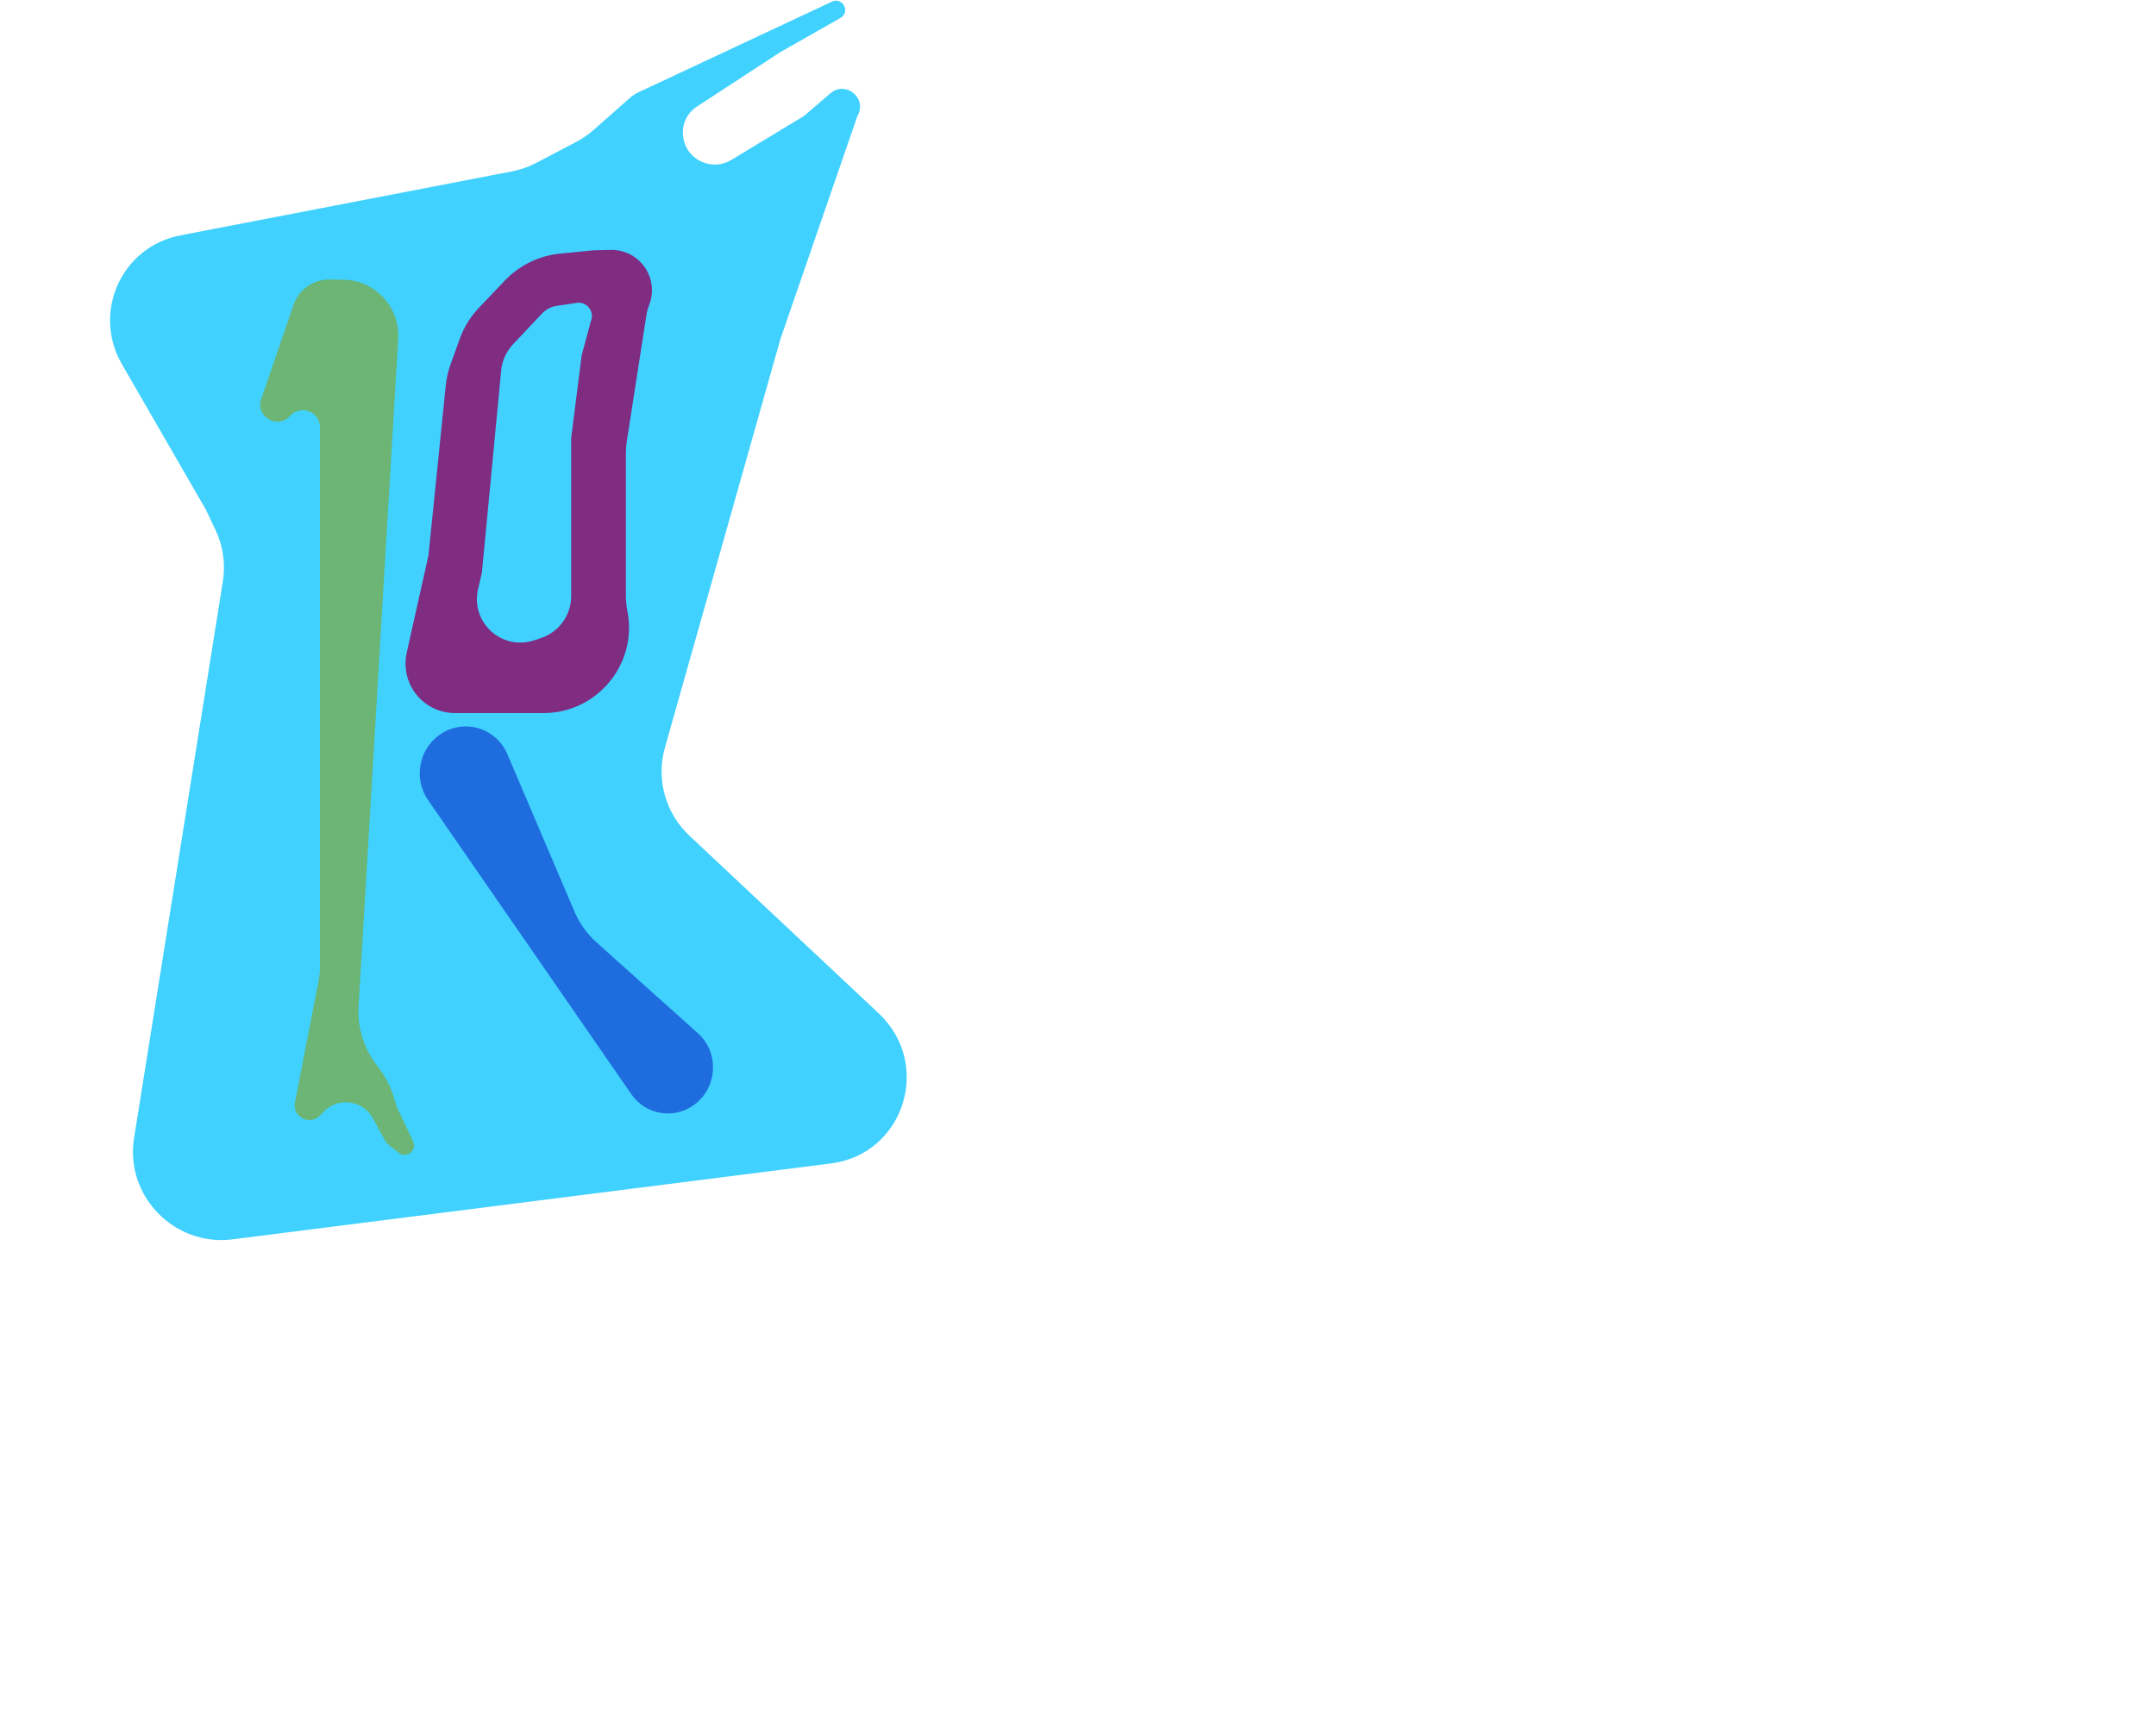
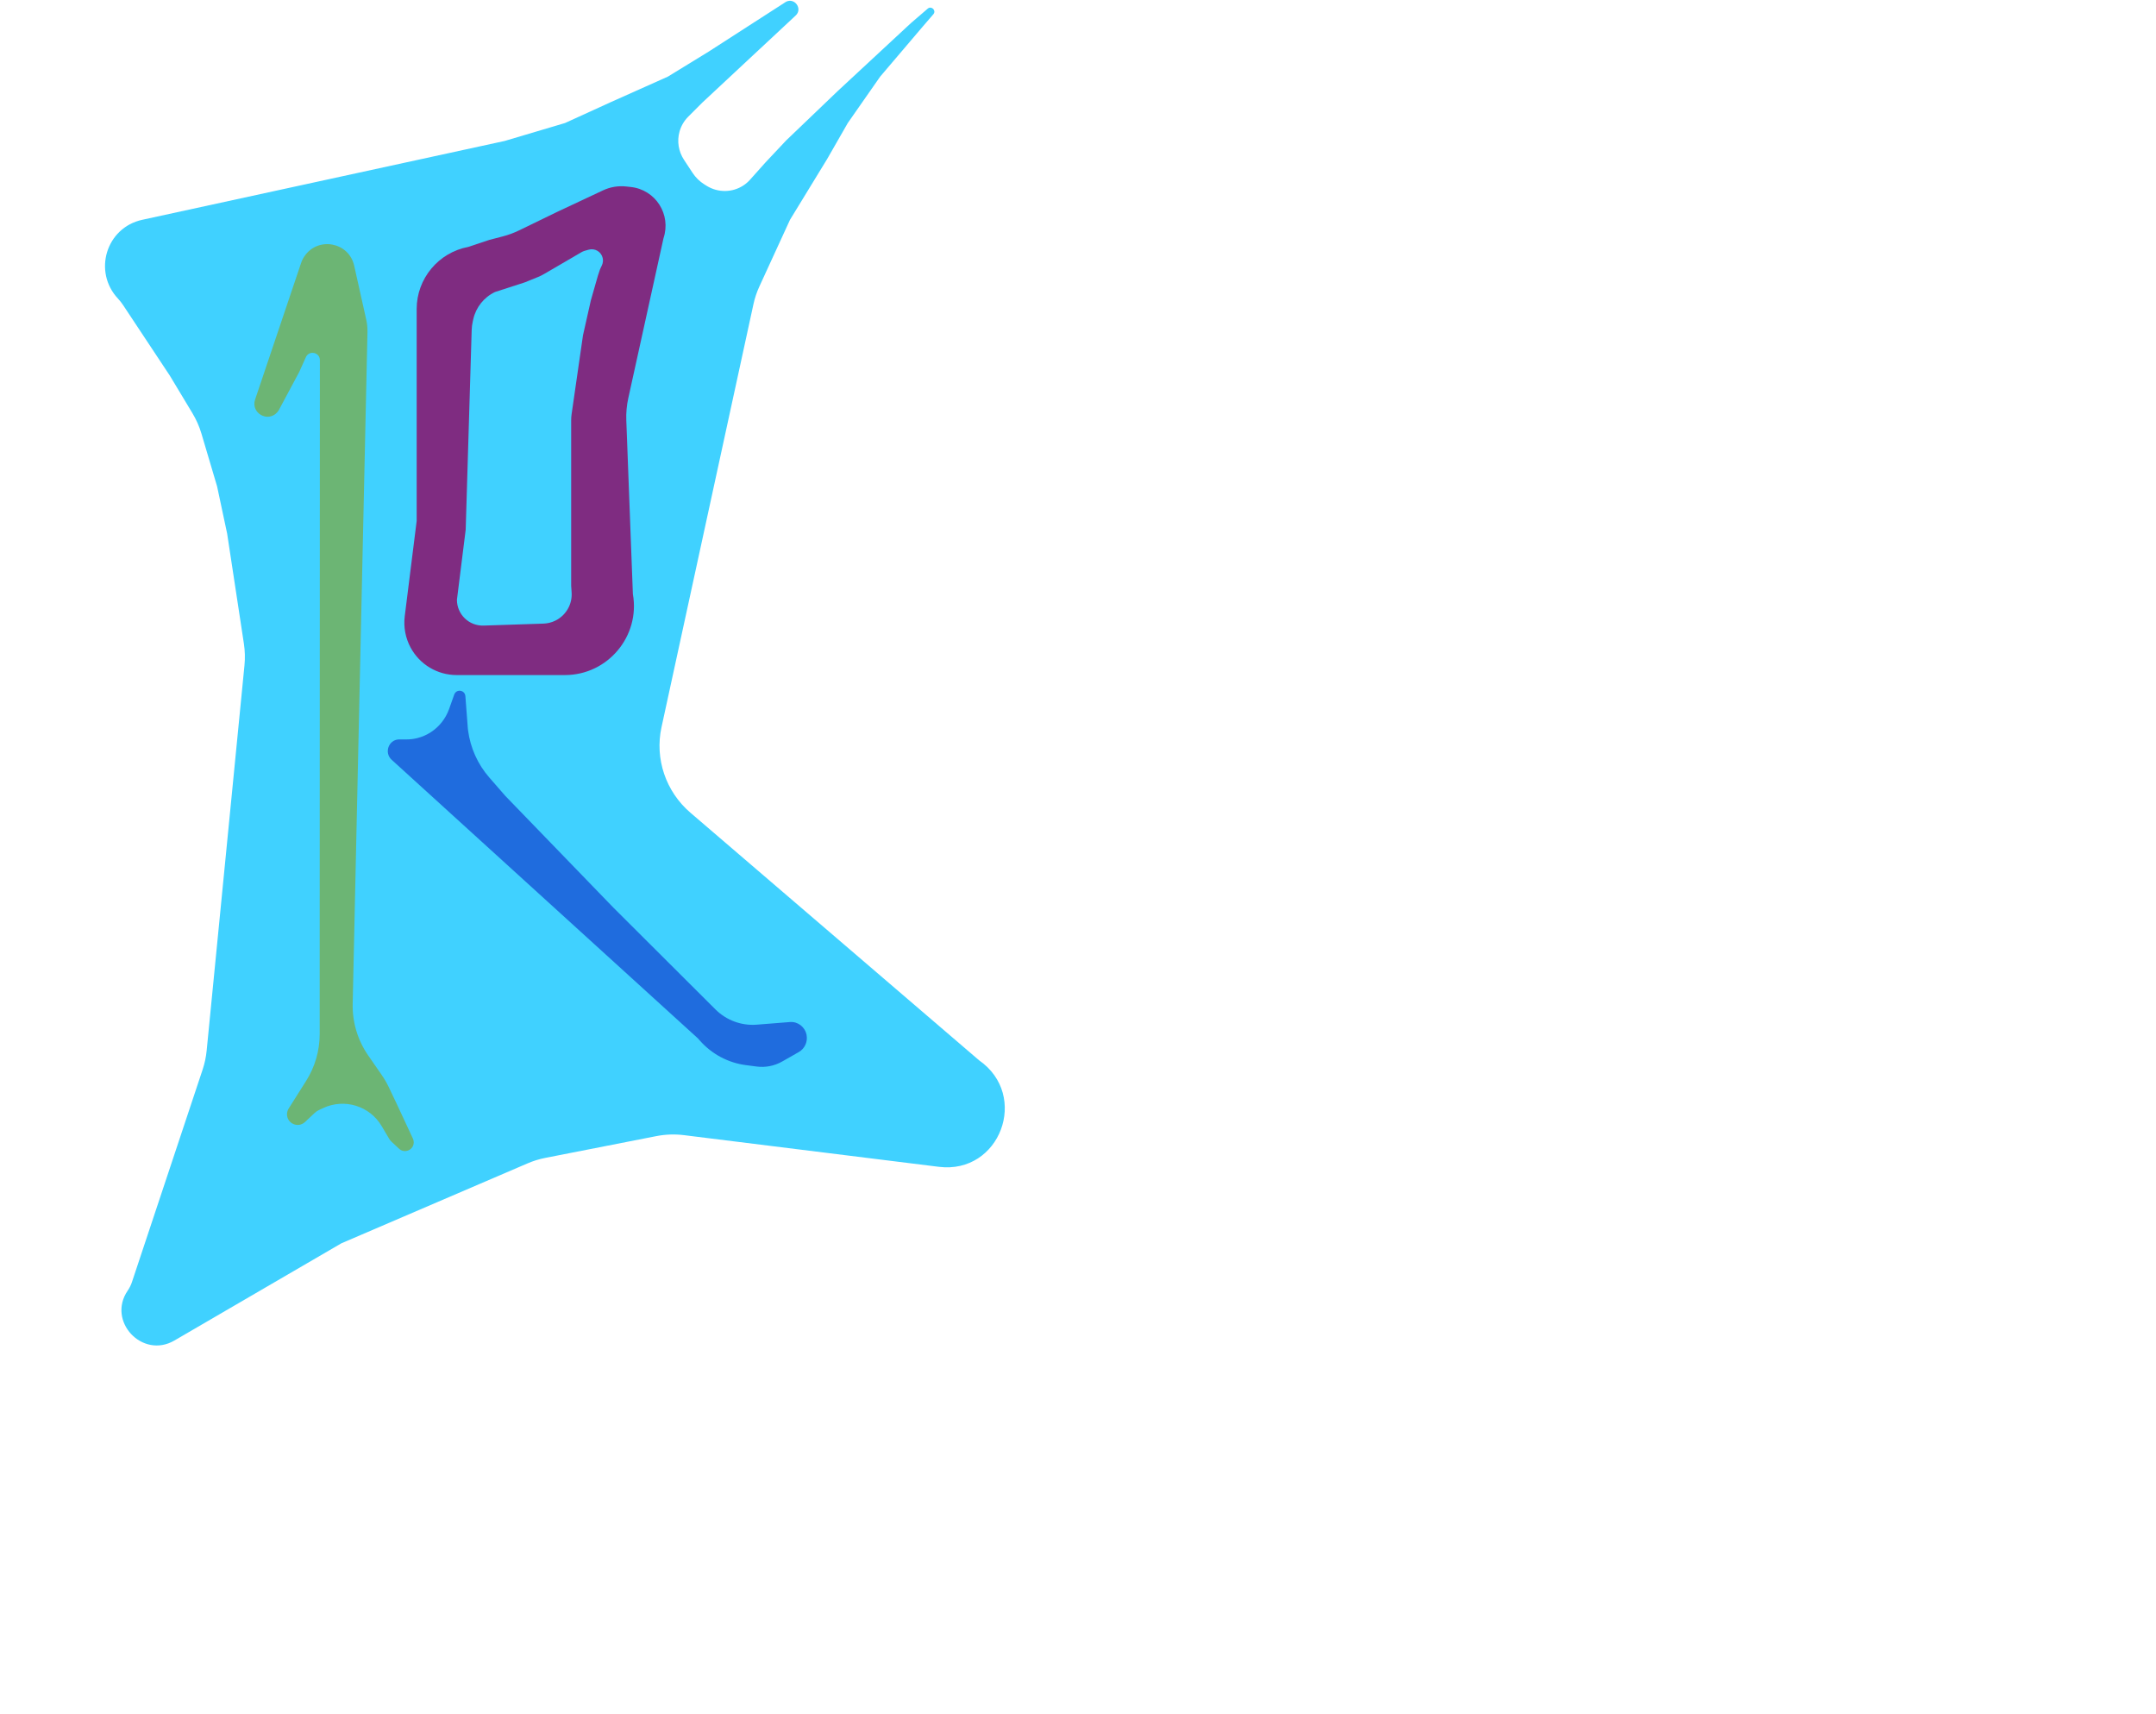
- <svg xmlns="http://www.w3.org/2000/svg" width="2463" height="1981" viewBox="0 0 2463 1981" fill="none">
-   <path d="M139.274 416.151C104.983 356.74 138.903 281.873 205.976 268.931L585.081 195.782C594.642 193.937 603.868 190.706 612.466 186.191L658.489 162.02C665.472 158.353 671.985 153.868 677.892 148.659L719.722 111.772C722.56 109.27 725.742 107.184 729.174 105.575L950.45 1.851C961.614 -3.381 971.216 11.69 961.667 19.457V19.457C961.223 19.819 960.749 20.142 960.251 20.426L891.5 59.5L796.22 121.737C772.801 137.034 775.328 172.129 800.734 184.411V184.411C811.812 189.767 824.802 189.187 835.241 182.872L916.572 133.666C917.855 132.89 919.071 132.01 920.208 131.034L948.822 106.47C965.638 92.034 990.32 111.529 980.16 131.221V131.221C979.721 132.073 979.343 132.955 979.03 133.861L891.5 387.499L759.512 854.568C749.371 890.452 760.233 929.179 787.661 954.929L1003.84 1157.88C1065.61 1215.88 1032.83 1318.73 949.192 1329.34L265.661 1416.05C199.109 1424.49 142.622 1366.39 153.156 1300.34L254.623 664.08C257.799 644.162 254.834 623.692 246.119 605.372L235 582L139.274 416.151Z" fill="#40D1FF" />
-   <path d="M501.736 839.874C528.795 820.319 566.461 830.888 579.609 861.726L656.259 1041.5C662.016 1055 670.614 1067.03 681.448 1076.74L797.261 1180.55C822.061 1202.77 819.832 1242.94 792.71 1262.55C769.527 1279.3 737.551 1273.81 721.289 1250.28L488.978 914.136C472.422 890.18 478.133 856.932 501.736 839.874Z" fill="#1F6CDE" />
-   <path d="M392.044 319.585C428.496 320.125 457.081 350.915 454.92 387.312L409.643 1149.91C408.258 1173.23 415.08 1196.28 428.925 1215.06L434.347 1222.41C440.74 1231.08 445.686 1240.73 448.992 1250.99L453.75 1265.75L471.959 1304.08C472.645 1305.52 473 1307.1 473 1308.7V1308.7C473 1317.72 462.589 1322.78 455.519 1317.2L444.458 1308.47C442.623 1307.02 441.095 1305.22 439.966 1303.17L425.925 1277.7C413.931 1255.95 383.791 1253.1 367.828 1272.21L366.617 1273.66C365.874 1274.55 365.043 1275.36 364.136 1276.08V1276.08C351.792 1285.88 333.955 1275.08 336.955 1259.62L364.218 1119.11C365.071 1114.71 365.5 1110.25 365.5 1105.77L365.5 488.24C365.5 470.345 343.454 461.908 331.444 475.205V475.205C317.171 491.008 291.54 475.946 298.448 455.815L335.313 348.389C341.347 330.804 358.016 319.08 376.591 319.355L392.044 319.585Z" fill="#6CB574" />
-   <path d="M716.782 698.653C728.472 758.669 682.191 814.739 620.963 814.739H519.77C498.951 814.739 479.873 803.372 470.024 785.1V785.1C463.558 773.102 461.642 759.148 464.627 745.787L489.494 634.5L509.251 440.281C510.08 432.125 511.909 424.094 514.695 416.37L525.299 386.967C530.047 373.802 537.493 361.757 547.158 351.61L576.67 320.621C593.329 303.13 615.696 292.189 639.665 289.808L678 286L697.585 285.562C730.792 284.82 753.788 318.15 741.384 349.042V349.042C740.061 352.337 739.119 355.769 738.574 359.272L716.188 503.354C715.397 508.444 715 513.584 715 518.73L715 680.163C715 686.373 715.597 692.565 716.782 698.653V698.653Z" fill="#7F2C81" />
-   <path d="M652.496 681.277C652.496 702.954 638.526 722.26 617.903 729.086L610.25 731.618C573.225 743.871 537.296 711.085 546.153 673.127L550.5 654.5L572.56 423.16C573.621 412.041 578.37 401.57 586.05 393.415L619.211 358.208C623.608 353.54 629.441 350.48 635.767 349.523L658.728 346.05C670.5 344.269 679.617 356.007 675 367L664.5 406L652.496 500.5L652.496 681.277Z" fill="#40D1FF" />
+ <svg xmlns="http://www.w3.org/2000/svg" width="2463" height="1957" viewBox="0 0 2463 1957" fill="none">
+   <path d="M134.846 341.128C105.929 310.211 121.314 259.996 162.444 251.05L576.5 161L645.5 140.5L697 117L763 87.5L809.5 59L898 2V2C907.932 -2.966 917.129 10.111 909.022 17.671L802.5 117L786.21 133.29C781.482 138.018 778.06 143.886 776.268 150.336V150.336C773.239 161.242 775.098 172.968 781.368 182.498L791.212 197.461C794.696 202.756 799.288 207.242 804.669 210.605L807.134 212.146C820.146 220.278 836.649 220.122 849.34 211.746V211.746C852.102 209.923 854.615 207.752 856.818 205.287L874.5 185.5L898 160.5L957 104L1040.5 26.5L1059.85 9.855C1063.93 6.347 1069.69 11.675 1066.5 16V16L1054 30.5L1005.5 87.5L968.5 140.5L945 181.5L902.5 251L867.478 327.251C864.501 333.731 862.235 340.519 860.718 347.497L755.681 830.665C747.874 866.58 760.565 904.062 788.702 928.19L1118.5 1211V1211C1176.31 1251.27 1142.34 1341.32 1072.6 1332.65L781.445 1296.48C770.883 1295.17 760.194 1295.54 749.782 1297.58L622.89 1322.46C615.983 1323.82 609.246 1325.9 602.791 1328.67L390 1420L199.178 1531.06C162.56 1552.37 121.962 1508.95 145.88 1474.05V1474.05C147.95 1471.03 149.587 1467.74 150.744 1464.26L231.498 1221.53C233.825 1214.53 235.364 1207.29 236.086 1199.94L279.284 759.891C280.091 751.662 279.869 743.355 278.622 735.161L259.5 609.499L248 555.5L230.148 495.302C227.726 487.134 224.272 479.297 219.869 471.981L194 429L140.549 348.345C138.853 345.786 136.945 343.372 134.846 341.128V341.128Z" fill="#40D1FF" />
+   <path d="M519 793C521.709 786.512 531.116 788.078 531.651 795.106L534.5 832.5L534.715 834.141C537.327 854.096 545.719 872.792 558.814 887.829L577.22 908.967L700.723 1036.61L817.236 1152.78C829.795 1165.3 847.033 1171.68 864.544 1170.29L902.436 1167.29C911.461 1166.57 919.588 1172.83 921.396 1181.88C922.96 1189.72 919.37 1197.69 912.525 1201.58L893.576 1212.36C884.687 1217.42 874.448 1219.43 864.363 1218.1L851.967 1216.48C831.716 1213.82 813.075 1203.84 799.417 1188.35L797.298 1185.95L447.407 867.742C438.681 859.807 443.821 845.048 455.5 844.5L464.489 844.5C468.483 844.5 472.464 844.026 476.352 843.088C482.075 841.706 487.531 839.332 492.474 836.074C501.895 829.865 509.098 820.691 512.976 809.95L513.5 808.5L519 793Z" fill="#1F6CDE" />
+   <path d="M418.386 365.084C419.428 369.751 419.901 374.527 419.796 379.31L402.903 1146.44C402.439 1167.51 408.644 1188.17 420.632 1205.47L436.079 1227.76C439.135 1232.17 441.83 1236.83 444.138 1241.67L453.412 1261.14L471.717 1300.44C472.331 1301.76 472.648 1303.19 472.648 1304.65V1304.65C472.645 1313.38 462.225 1317.92 455.852 1311.97L447.232 1303.93C446.182 1302.95 445.277 1301.82 444.546 1300.58L435.993 1286.11C422.381 1263.07 393.477 1254.17 369.19 1265.54L364.374 1267.8C362.575 1268.64 360.921 1269.76 359.472 1271.12L348.439 1281.47C340.635 1288.8 327.878 1283.3 327.878 1272.61V1272.61C327.878 1270.3 328.534 1268.03 329.772 1266.07L349.704 1234.54C359.835 1218.51 365.213 1199.95 365.213 1181.01L365.213 1178.85L365.213 1104.97L365.426 458.761L365.442 411.366V411.366C365.445 402.319 353.098 399.708 349.396 407.972L341.937 424.623L318.717 467.993C318.189 468.979 317.552 469.903 316.817 470.748V470.748C306.091 483.087 286.223 471.739 291.442 456.253L343.975 300.359C344.93 297.526 346.282 294.842 347.991 292.387V292.387C363.686 269.85 398.637 276.653 404.612 303.407L418.386 365.084Z" fill="#6CB574" />
+   <path d="M723 678.5C731.528 726.623 694.268 771 645.334 771H521.748C499.709 771 479.514 758.967 469.088 739.624V739.624C463.175 728.654 460.834 716.092 462.389 703.68L476 595L476 352.938C476 318.248 500.853 288.366 535 282V282L559 274L574.337 270.012C580.763 268.342 587.012 266.037 592.991 263.133L636.5 242L688.953 217.387C697.159 213.537 706.251 212.014 715.231 212.984L720.636 213.569C748.909 216.625 767.018 244.946 758 272V272L717.76 454.727C715.927 463.049 715.163 471.563 715.484 480.063L723 678.5V678.5Z" fill="#7F2C81" />
+   <path d="M653.014 676.751C653.912 690.197 646.553 702.899 634.415 708.853V708.853C630.187 710.927 625.572 712.08 620.877 712.235L552.492 714.493C535.781 715.045 522 701.715 522 685V685L532 605L538.856 376.783C538.952 373.602 539.351 370.435 540.048 367.325L540.664 364.578C543.714 350.967 552.885 339.492 565.5 333.5V333.5L599.5 322.5L614.683 316.345C616.892 315.449 619.034 314.398 621.096 313.199L645.5 299L664.081 288.123C665.355 287.378 666.719 286.797 668.138 286.397L672.472 285.174C679.573 283.172 686.868 287.483 688.506 294.651V294.651C689.15 297.468 688.829 300.427 687.593 303.054L685.5 307.5L683 315L675 343L666 383L653.01 472.938C652.668 475.31 652.496 477.702 652.496 480.095L652.496 669L653.014 676.751Z" fill="#40D1FF" />
</svg>
